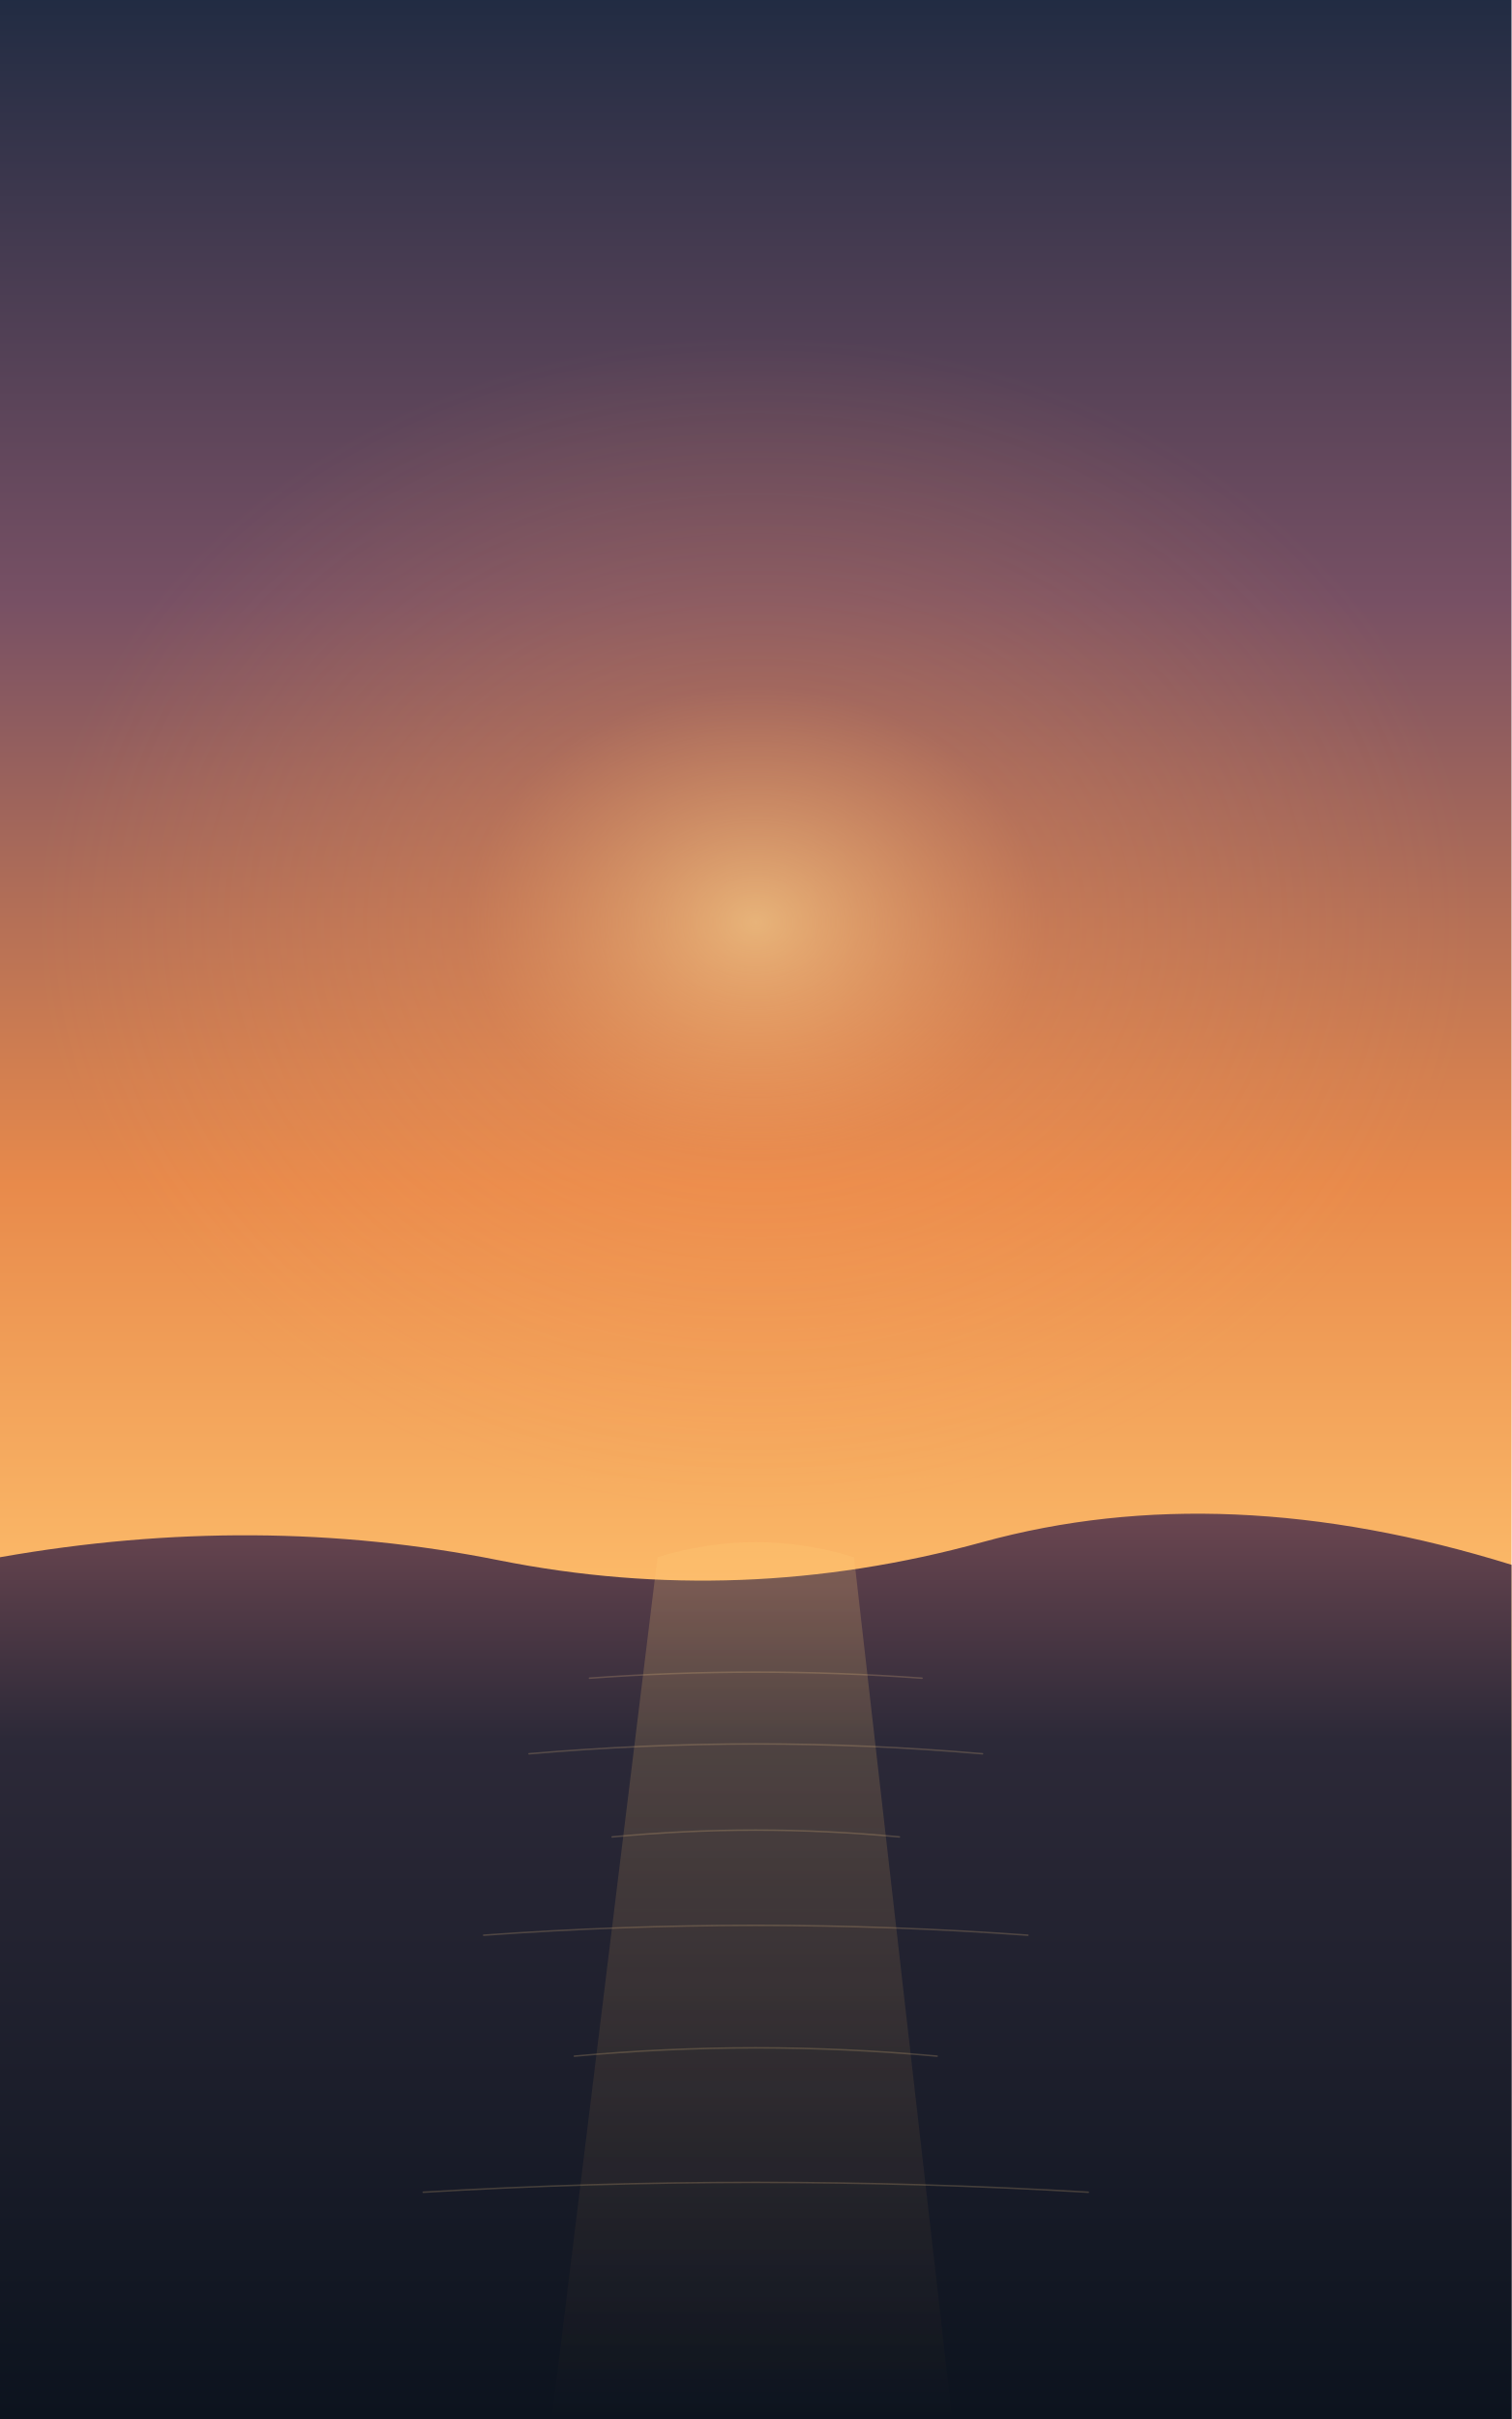
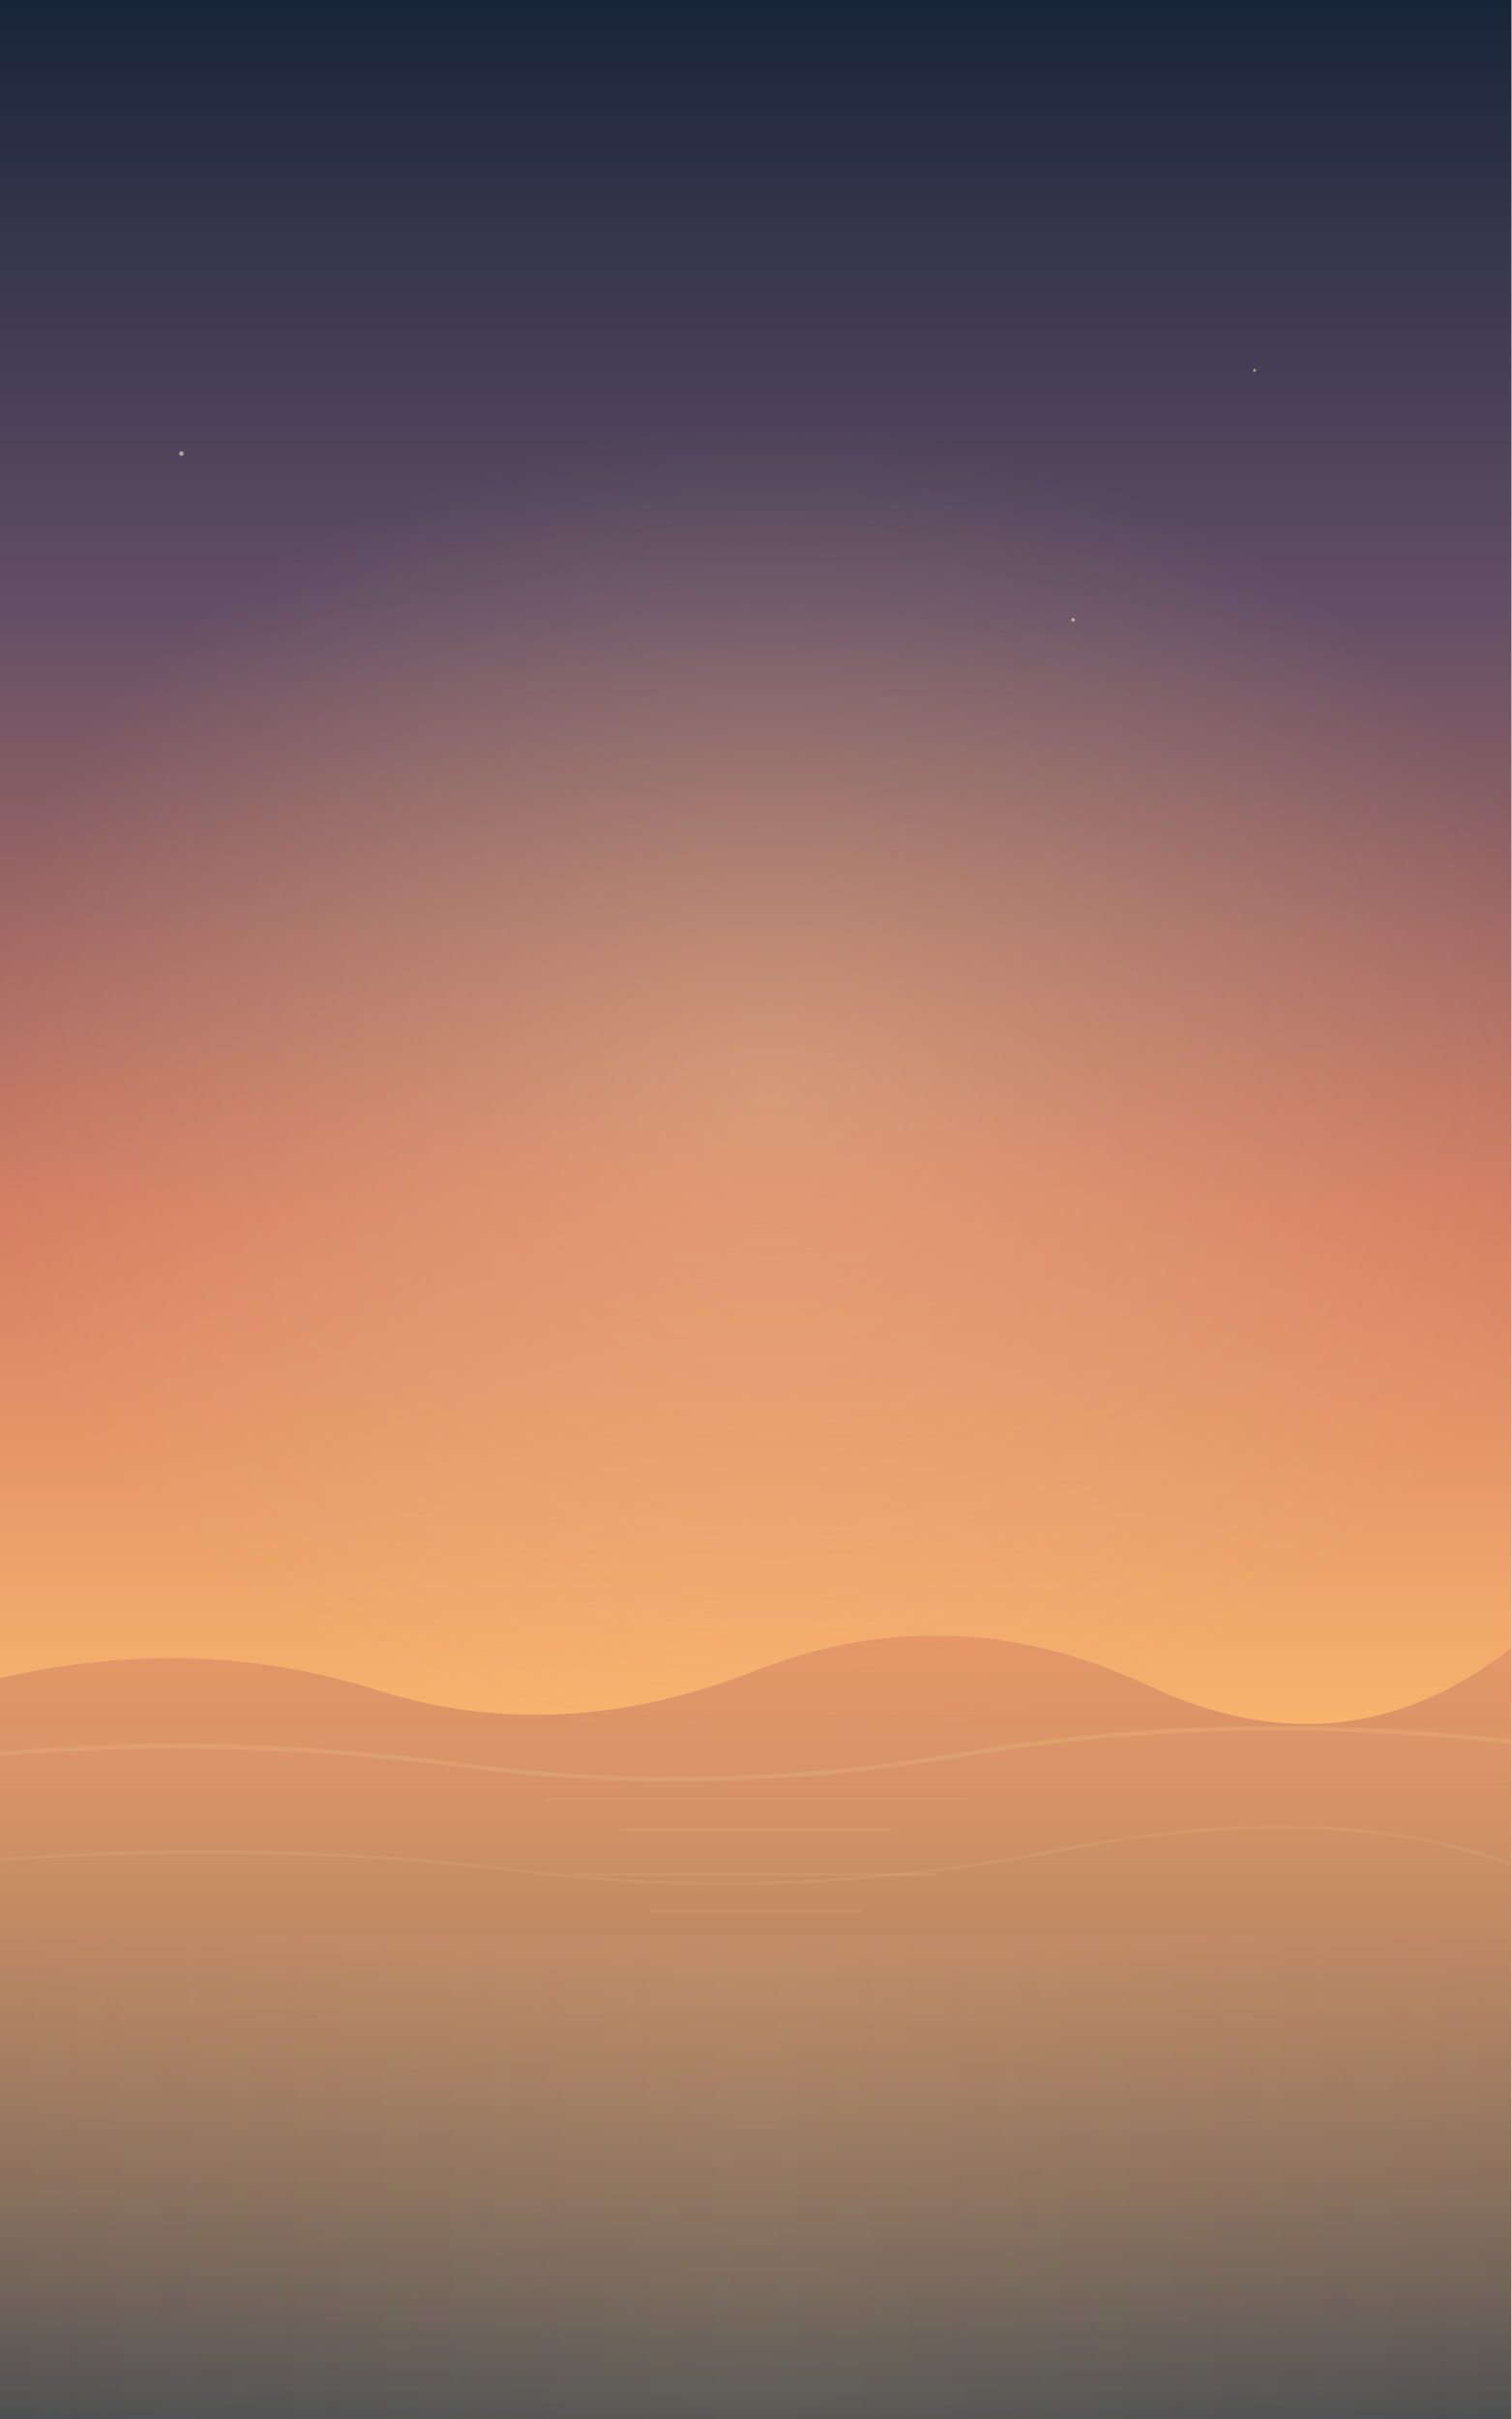
<svg xmlns="http://www.w3.org/2000/svg" viewBox="0 0 1000 1600" preserveAspectRatio="xMidYMid slice">
  <defs>
    <linearGradient id="sky" x1="0" y1="0" x2="0" y2="1">
-       <stop stop-color="#202b42" />
-       <stop offset=".25" stop-color="#775064" />
-       <stop offset=".49" stop-color="#e88a4b" />
-       <stop offset=".68" stop-color="#ffc16d" />
-       <stop offset=".82" stop-color="#60404a" />
-       <stop offset="1" stop-color="#101923" />
+       <stop offset="0.000" stop-color="#17243a" />
+       <stop offset="0.250" stop-color="#624e65" />
+       <stop offset="0.500" stop-color="#d47e63" />
+       <stop offset="0.750" stop-color="#ffbd70" />
+       <stop offset="1.000" stop-color="#ffe0a0" />
    </linearGradient>
-     <radialGradient id="warmGlow">
-       <stop stop-color="#ffd38a" stop-opacity=".68" />
-       <stop offset=".4" stop-color="#ff9d56" stop-opacity=".22" />
-       <stop offset="1" stop-color="#ff9d56" stop-opacity="0" />
+     <radialGradient id="glow">
+       <stop stop-color="#ffd79a" stop-opacity=".48" />
+       <stop offset="1" stop-color="#ffd79a" stop-opacity="0" />
    </radialGradient>
-     <linearGradient id="lake" x1="0" y1="0" x2="0" y2="1">
-       <stop stop-color="#6b4650" />
-       <stop offset=".25" stop-color="#2c2938" />
-       <stop offset="1" stop-color="#0c131e" />
+     <linearGradient id="water" x1="0" y1="0" x2="0" y2="1">
+       <stop stop-color="#d47e63" stop-opacity=".55" />
+       <stop offset="1" stop-color="#17243a" stop-opacity=".95" />
    </linearGradient>
-     <linearGradient id="reflection" x1="0" y1="0" x2="0" y2="1">
-       <stop stop-color="#ffd07a" stop-opacity=".3" />
-       <stop offset="1" stop-color="#ffad50" stop-opacity="0" />
+     <linearGradient id="reflection">
+       <stop stop-color="#ffd79a" stop-opacity="0" />
+       <stop offset=".5" stop-color="#ffd79a" stop-opacity=".16" />
+       <stop offset="1" stop-color="#ffd79a" stop-opacity="0" />
    </linearGradient>
  </defs>
  <rect width="1000" height="1600" fill="url(#sky)" />
-   <ellipse cx="500" cy="610" rx="480" ry="390" fill="url(#warmGlow)" />
-   <path d="M0 1030 Q170 1000 330 1032 T650 1020 T1000 1035 V1600 H0Z" fill="url(#lake)" />
-   <path d="M435 1030 Q500 1010 565 1030 L630 1600 H365Z" fill="url(#reflection)" opacity=".7" />
-   <g fill="none" stroke="#ffd08a" stroke-linecap="round" opacity=".2">
-     <path d="M390 1110 Q500 1102 610 1110" />
-     <path d="M350 1160 Q500 1147 650 1160" />
-     <path d="M405 1215 Q500 1206 595 1215" />
-     <path d="M320 1280 Q500 1267 680 1280" />
-     <path d="M380 1360 Q500 1349 620 1360" />
-     <path d="M280 1450 Q500 1437 720 1450" />
+   <ellipse cx="510" cy="720" rx="540" ry="440" fill="url(#glow)" opacity=".78" />
+   <g opacity=".55">
+     <circle cx="120" cy="300" r="1.5" fill="#fff0cb" />
+     <circle cx="830" cy="245" r="1" fill="#fff0cb" />
+     <circle cx="710" cy="410" r="1.2" fill="#fff0cb" />
+   </g>
+   <path d="M0 1110 Q130 1080 250 1118 T500 1105 T760 1115 T1000 1090 L1000 1600 L0 1600Z" fill="url(#water)" opacity=".8" />
+   <path d="M0 1160 Q150 1147 310 1168 T640 1160 T1000 1152" fill="none" stroke="#ffd79a" stroke-opacity=".16" stroke-width="3" />
+   <path d="M0 1230 Q180 1217 350 1238 T700 1224 T1000 1233" fill="none" stroke="#ffd79a" stroke-opacity=".10" stroke-width="2" />
+   <path d="M0 1280 L1000 1280 L1000 1600 L0 1600Z" fill="url(#reflection)" opacity=".42" />
+   <g stroke="#ffd79a" stroke-opacity=".10" stroke-width="2">
+     <path d="M360 1190h280 M410 1210h180 M380 1240h240 M430 1264h140" />
  </g>
</svg>
